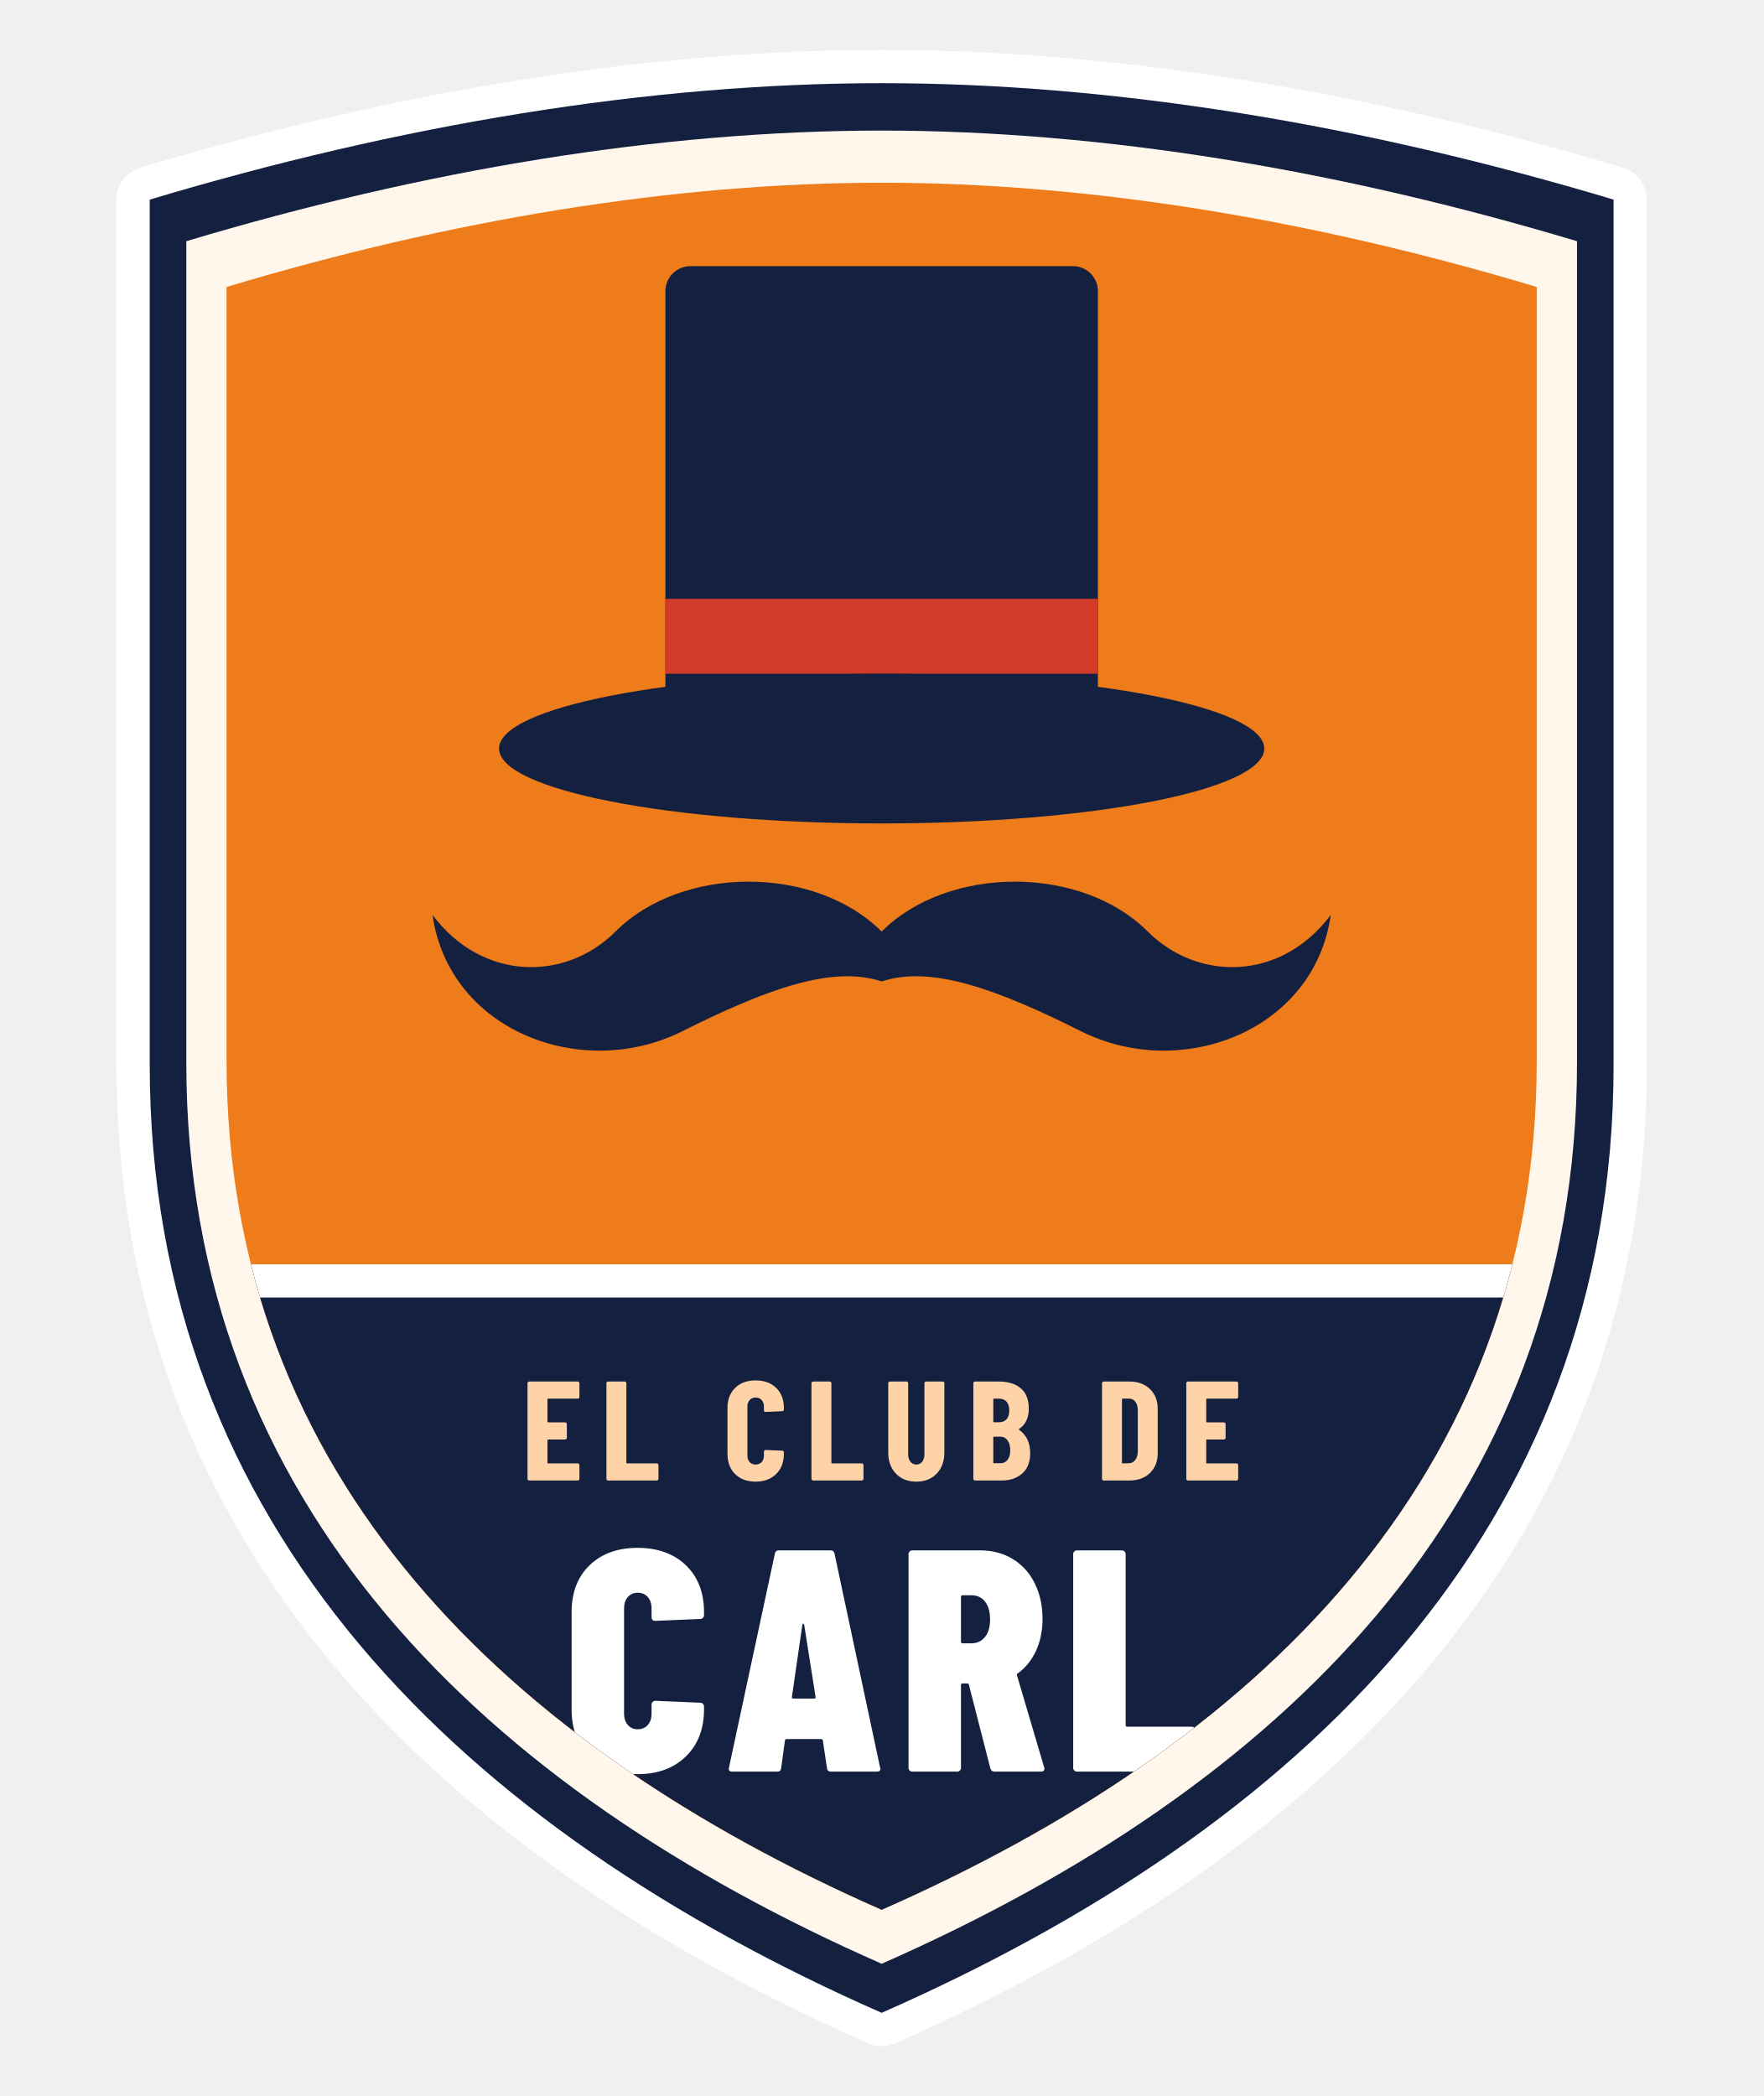
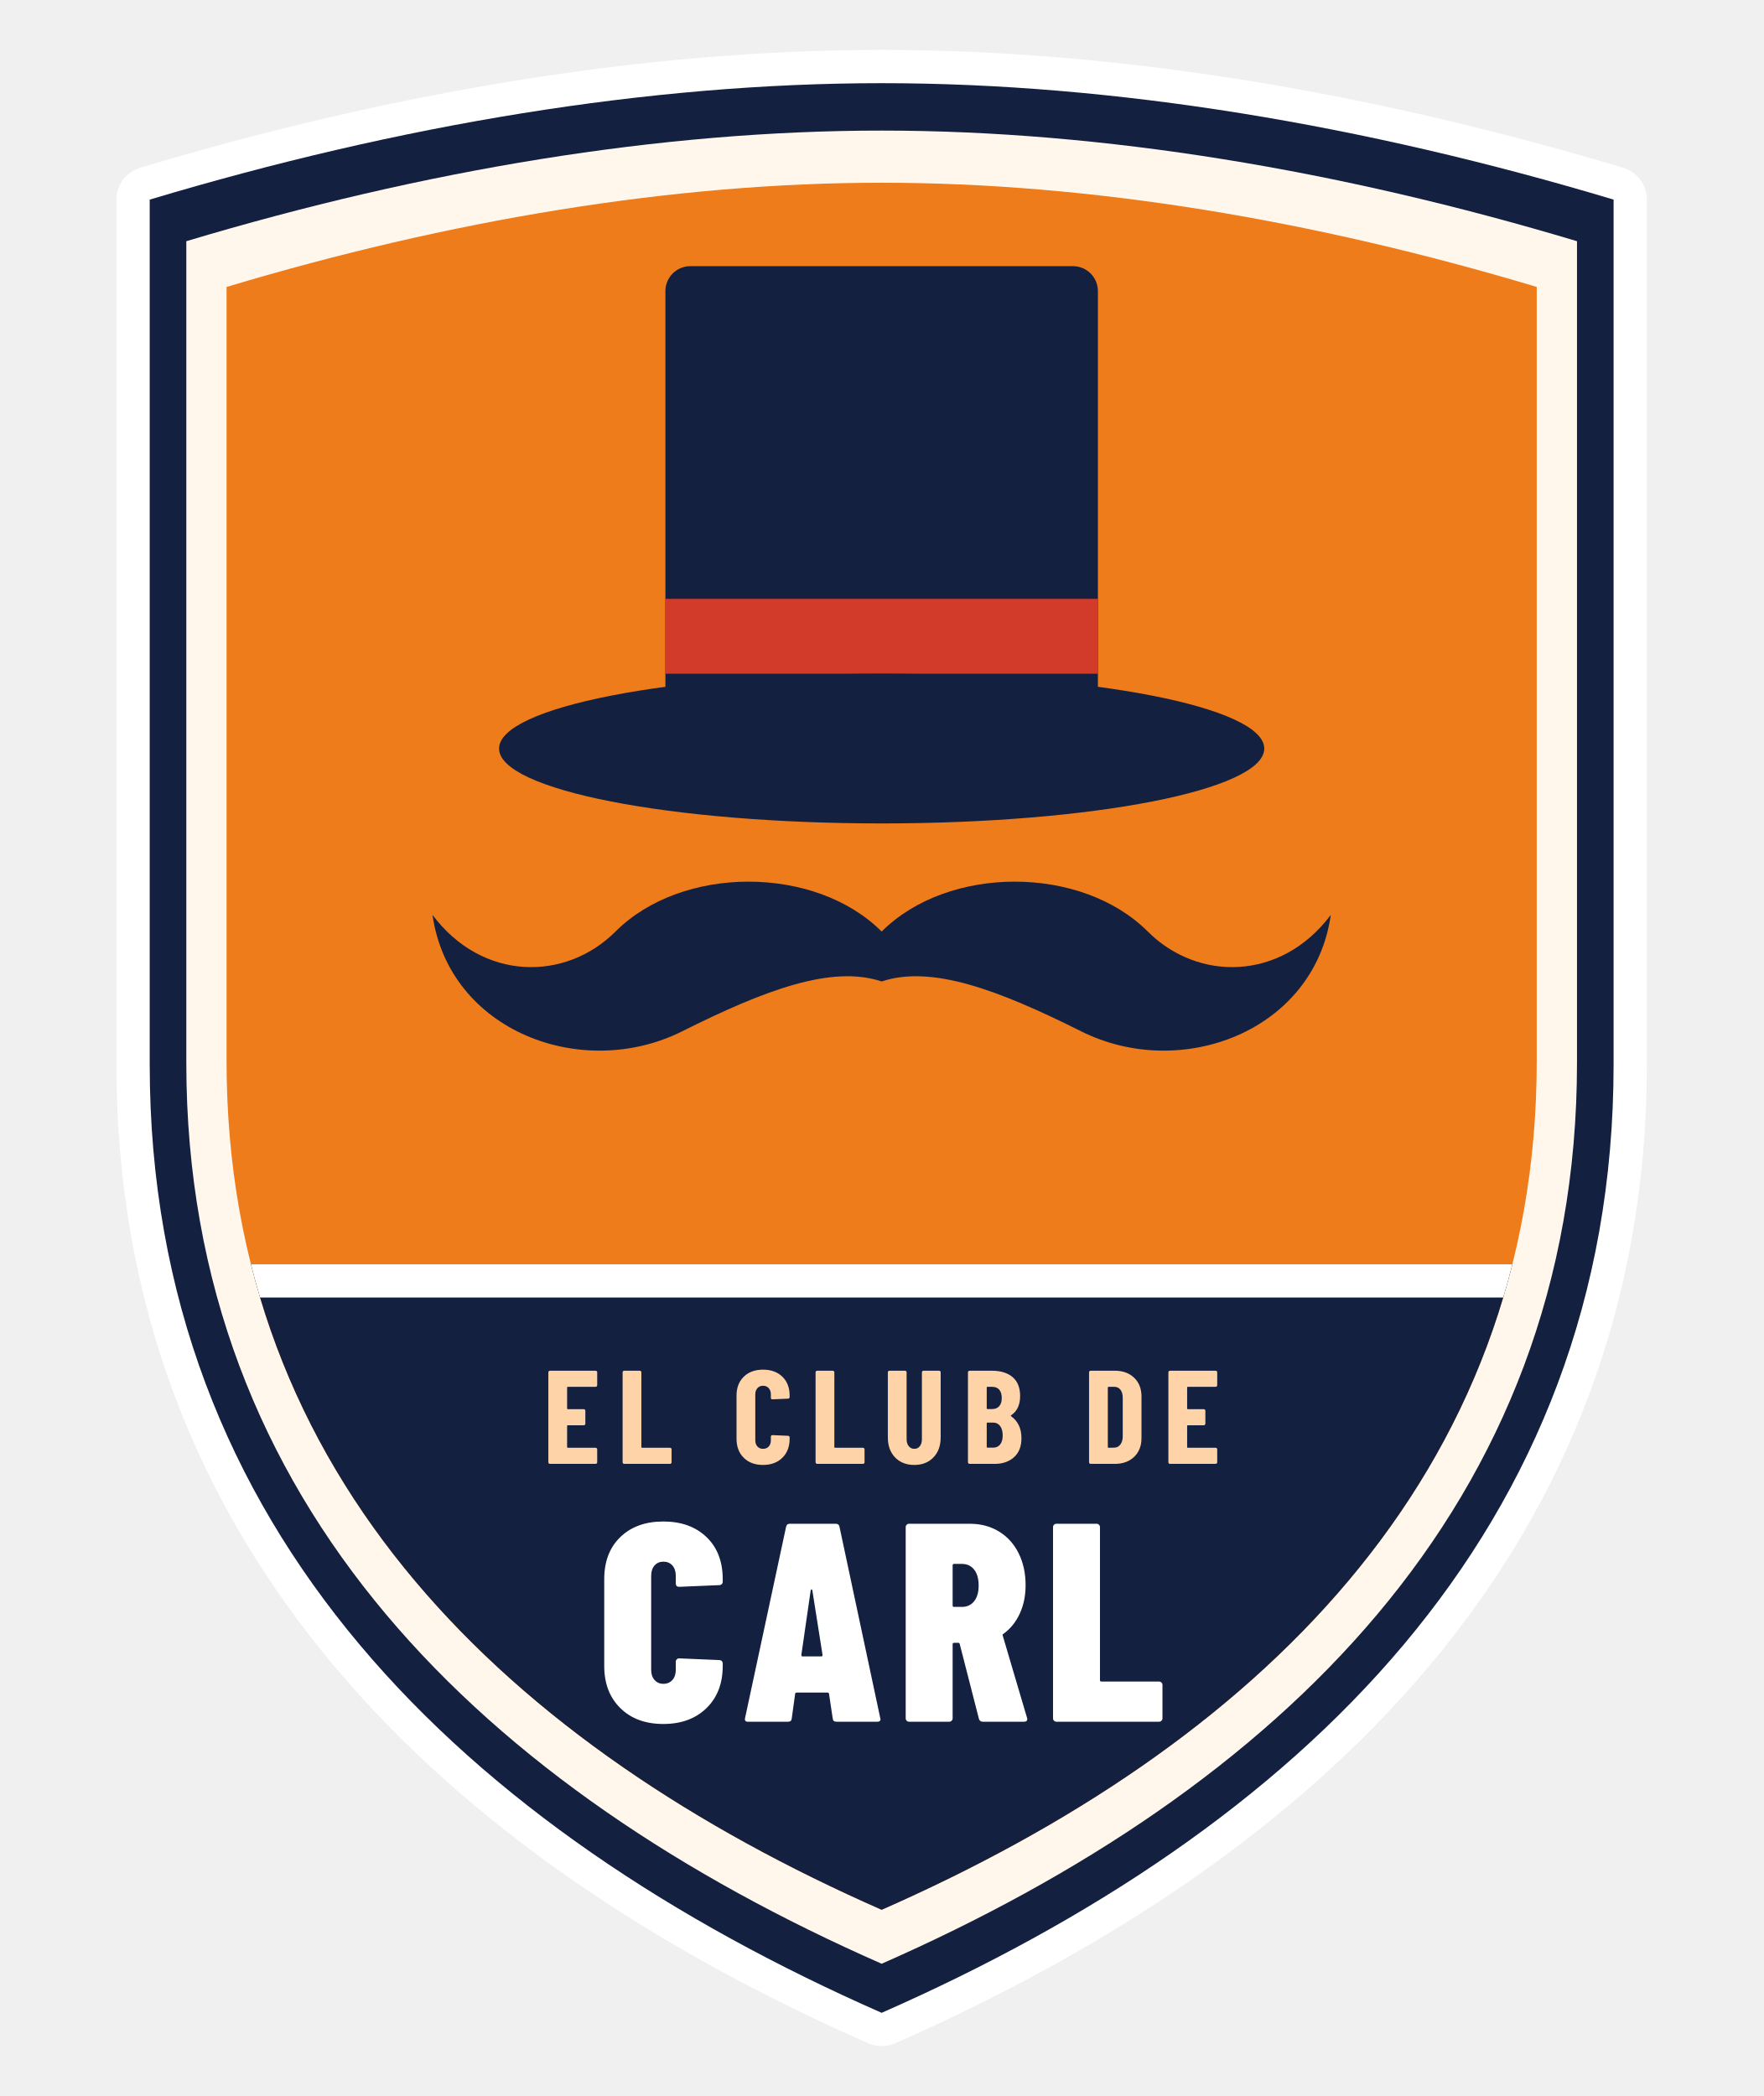
<svg xmlns="http://www.w3.org/2000/svg" viewBox="-6 -6 212 252" width="212" height="252" role="img" aria-labelledby="t">
  <defs>
    <clipPath id="field">
      <path d="M100 4 C128 4 158 9 188 18 L188 122 C188 178 150 214 100 236 C50 214 12 178 12 122 L12 18 C42 9 72 4 100 4 Z" transform="translate(10.50 12.39) scale(0.895)" />
    </clipPath>
  </defs>
  <path d="M100 4 C128 4 158 9 188 18 L188 122 C188 178 150 214 100 236 C50 214 12 178 12 122 L12 18 C42 9 72 4 100 4 Z" fill="#ffffff" stroke="#ffffff" stroke-width="8" stroke-linejoin="round" />
  <path d="M100 4 C128 4 158 9 188 18 L188 122 C188 178 150 214 100 236 C50 214 12 178 12 122 L12 18 C42 9 72 4 100 4 Z" fill="#142040" />
  <path d="M100 4 C128 4 158 9 188 18 L188 122 C188 178 150 214 100 236 C50 214 12 178 12 122 L12 18 C42 9 72 4 100 4 Z" transform="translate(5.00 5.90) scale(0.95)" fill="#fff6ec" />
  <g clip-path="url(#field)">
    <rect width="200" height="240" fill="#ef7c1a" />
    <rect x="74" y="26" width="52" height="56" rx="3" fill="#142040" />
    <rect x="74" y="66" width="52" height="9" fill="#d23b2a" />
    <ellipse cx="100" cy="84" rx="46" ry="9" fill="#142040" />
    <path d="M100 106 C92 98 76 98 68 106 C62 112 52 112 46 104 C48 118 64 124 76 118 C86 113 94 110 100 112 C106 110 114 113 124 118 C136 124 152 118 154 104 C148 112 138 112 132 106 C124 98 108 98 100 106 Z" fill="#142040" />
    <rect x="0" y="146" width="200" height="94" fill="#142040" />
    <rect x="0" y="146" width="200" height="4" fill="#ffffff" />
-     <path d="M63.459 162.157H59.906Q59.821 162.157 59.821 162.242V164.928Q59.821 165.013 59.906 165.013H61.946Q62.031 165.013 62.09 165.072Q62.15 165.132 62.15 165.217V166.866Q62.15 166.951 62.09 167.01Q62.031 167.07 61.946 167.07H59.906Q59.821 167.07 59.821 167.155V169.858Q59.821 169.943 59.906 169.943H63.459Q63.544 169.943 63.603 170.002Q63.663 170.062 63.663 170.147V171.796Q63.663 171.881 63.603 171.94Q63.544 172.0 63.459 172.0H57.627Q57.542 172.0 57.483 171.94Q57.423 171.881 57.423 171.796V160.304Q57.423 160.219 57.483 160.159Q57.542 160.1 57.627 160.1H63.459Q63.544 160.1 63.603 160.159Q63.663 160.219 63.663 160.304V161.953Q63.663 162.038 63.603 162.098Q63.544 162.157 63.459 162.157Z M66.91 171.796V160.304Q66.91 160.219 66.969 160.159Q67.029 160.1 67.114 160.1H69.103Q69.188 160.1 69.247 160.159Q69.306 160.219 69.306 160.304V169.858Q69.306 169.943 69.392 169.943H72.962Q73.047 169.943 73.106 170.002Q73.166 170.062 73.166 170.147V171.796Q73.166 171.881 73.106 171.94Q73.047 172.0 72.962 172.0H67.114Q67.029 172.0 66.969 171.94Q66.91 171.881 66.91 171.796Z M81.462 168.787V163.279Q81.462 161.766 82.388 160.865Q83.314 159.964 84.844 159.964Q86.391 159.964 87.318 160.865Q88.245 161.766 88.245 163.279V163.466Q88.245 163.551 88.185 163.611Q88.126 163.67 88.04 163.67L86.052 163.755Q85.847 163.755 85.847 163.568V163.126Q85.847 162.633 85.576 162.327Q85.303 162.021 84.844 162.021Q84.403 162.021 84.13 162.327Q83.858 162.633 83.858 163.126V168.991Q83.858 169.484 84.13 169.781Q84.403 170.079 84.844 170.079Q85.303 170.079 85.576 169.781Q85.847 169.484 85.847 168.991V168.532Q85.847 168.447 85.907 168.387Q85.966 168.328 86.052 168.328L88.04 168.413Q88.126 168.413 88.185 168.473Q88.245 168.532 88.245 168.617V168.787Q88.245 170.317 87.309 171.226Q86.374 172.136 84.844 172.136Q83.314 172.136 82.388 171.226Q81.462 170.317 81.462 168.787Z M91.559 171.796V160.304Q91.559 160.219 91.619 160.159Q91.678 160.1 91.763 160.1H93.752Q93.837 160.1 93.897 160.159Q93.956 160.219 93.956 160.304V169.858Q93.956 169.943 94.041 169.943H97.611Q97.697 169.943 97.756 170.002Q97.816 170.062 97.816 170.147V171.796Q97.816 171.881 97.756 171.94Q97.697 172.0 97.611 172.0H91.763Q91.678 172.0 91.619 171.94Q91.559 171.881 91.559 171.796Z M100.791 168.617V160.304Q100.791 160.219 100.85 160.159Q100.91 160.1 100.995 160.1H102.984Q103.069 160.1 103.128 160.159Q103.188 160.219 103.188 160.304V168.855Q103.188 169.399 103.46 169.739Q103.732 170.079 104.174 170.079Q104.616 170.079 104.879 169.739Q105.143 169.399 105.143 168.855V160.304Q105.143 160.219 105.202 160.159Q105.262 160.1 105.347 160.1H107.336Q107.421 160.1 107.48 160.159Q107.54 160.219 107.54 160.304V168.617Q107.54 170.215 106.613 171.175Q105.687 172.136 104.174 172.136Q102.644 172.136 101.717 171.175Q100.791 170.215 100.791 168.617Z M114.442 172.0H111.228Q111.144 172.0 111.084 171.94Q111.025 171.881 111.025 171.796V160.304Q111.025 160.219 111.084 160.159Q111.144 160.1 111.228 160.1H114.067Q115.767 160.1 116.728 160.916Q117.689 161.732 117.689 163.347Q117.689 165.03 116.532 165.795Q116.465 165.846 116.516 165.897Q117.858 166.849 117.858 168.719Q117.858 170.3 116.906 171.15Q115.954 172.0 114.442 172.0ZM113.421 162.242V164.911Q113.421 164.996 113.507 164.996H114.118Q114.697 164.996 115.019 164.63Q115.343 164.265 115.343 163.602Q115.343 162.905 115.028 162.531Q114.713 162.157 114.118 162.157H113.507Q113.421 162.157 113.421 162.242ZM115.462 168.362Q115.462 167.614 115.138 167.172Q114.816 166.73 114.272 166.73H113.507Q113.421 166.73 113.421 166.815V169.841Q113.421 169.926 113.507 169.926H114.254Q114.816 169.926 115.138 169.518Q115.462 169.11 115.462 168.362Z M126.495 171.796V160.304Q126.495 160.219 126.554 160.159Q126.614 160.1 126.698 160.1H129.775Q131.322 160.1 132.257 161.001Q133.192 161.902 133.192 163.398V168.702Q133.192 170.198 132.257 171.099Q131.322 172.0 129.775 172.0H126.698Q126.614 172.0 126.554 171.94Q126.495 171.881 126.495 171.796ZM128.976 169.943 129.742 169.926Q130.201 169.909 130.49 169.535Q130.779 169.161 130.796 168.549V163.551Q130.796 162.905 130.507 162.531Q130.218 162.157 129.725 162.157H128.976Q128.892 162.157 128.892 162.242V169.858Q128.892 169.943 128.976 169.943Z M142.661 162.157H139.108Q139.024 162.157 139.024 162.242V164.928Q139.024 165.013 139.108 165.013H141.149Q141.233 165.013 141.293 165.072Q141.352 165.132 141.352 165.217V166.866Q141.352 166.951 141.293 167.01Q141.233 167.07 141.149 167.07H139.108Q139.024 167.07 139.024 167.155V169.858Q139.024 169.943 139.108 169.943H142.661Q142.746 169.943 142.806 170.002Q142.865 170.062 142.865 170.147V171.796Q142.865 171.881 142.806 171.94Q142.746 172.0 142.661 172.0H136.831Q136.745 172.0 136.686 171.94Q136.626 171.881 136.626 171.796V160.304Q136.626 160.219 136.686 160.159Q136.745 160.1 136.831 160.1H142.661Q142.746 160.1 142.806 160.159Q142.865 160.219 142.865 160.304V161.953Q142.865 162.038 142.806 162.098Q142.746 162.157 142.661 162.157Z" fill="#ffd3a8" />
-     <path d="M62.722 199.514V187.848Q62.722 184.276 64.888 182.186Q67.054 180.096 70.664 180.096Q74.274 180.096 76.459 182.186Q78.644 184.276 78.644 187.848V188.19Q78.644 188.38 78.511 188.513Q78.378 188.646 78.188 188.646L72.792 188.874Q72.336 188.874 72.336 188.418V187.392Q72.336 186.518 71.88 186.005Q71.424 185.492 70.664 185.492Q69.942 185.492 69.486 186.005Q69.03 186.518 69.03 187.392V200.046Q69.03 200.882 69.486 201.395Q69.942 201.908 70.664 201.908Q71.424 201.908 71.88 201.395Q72.336 200.882 72.336 200.046V198.944Q72.336 198.754 72.469 198.621Q72.602 198.488 72.792 198.488L78.188 198.716Q78.378 198.716 78.511 198.849Q78.644 198.982 78.644 199.172V199.514Q78.644 203.048 76.459 205.176Q74.274 207.304 70.664 207.304Q67.054 207.304 64.888 205.176Q62.722 203.048 62.722 199.514Z M93.426 206.582 92.932 203.276Q92.932 203.086 92.704 203.086H88.6Q88.372 203.086 88.372 203.276L87.916 206.582Q87.878 207.0 87.422 207.0H82.026Q81.532 207.0 81.646 206.506L87.156 180.818Q87.232 180.4 87.65 180.4H93.844Q94.262 180.4 94.338 180.818L99.81 206.506L99.848 206.658Q99.848 207.0 99.43 207.0H93.92Q93.464 207.0 93.426 206.582ZM89.36 198.222H91.906Q92.058 198.222 92.058 198.032L90.69 189.368Q90.652 189.216 90.576 189.216Q90.5 189.216 90.462 189.368L89.208 198.032Q89.208 198.222 89.36 198.222Z M113.072 206.62 110.488 196.55Q110.45 196.398 110.298 196.398H109.728Q109.538 196.398 109.538 196.588V206.544Q109.538 206.734 109.405 206.867Q109.272 207.0 109.082 207.0H103.686Q103.496 207.0 103.363 206.867Q103.23 206.734 103.23 206.544V180.856Q103.23 180.666 103.363 180.533Q103.496 180.4 103.686 180.4H111.856Q114.06 180.4 115.77 181.445Q117.48 182.49 118.411 184.371Q119.342 186.252 119.342 188.646Q119.342 190.774 118.563 192.465Q117.784 194.156 116.378 195.182Q116.302 195.22 116.264 195.277Q116.226 195.334 116.264 195.41L119.532 206.468L119.57 206.62Q119.57 207.0 119.152 207.0H113.604Q113.186 207.0 113.072 206.62ZM109.538 185.986V191.382Q109.538 191.572 109.728 191.572H110.792Q111.818 191.572 112.426 190.812Q113.034 190.052 113.034 188.722Q113.034 187.316 112.426 186.556Q111.818 185.796 110.792 185.796H109.728Q109.538 185.796 109.538 185.986Z M123.028 206.544V180.856Q123.028 180.666 123.161 180.533Q123.294 180.4 123.484 180.4H128.88Q129.07 180.4 129.203 180.533Q129.336 180.666 129.336 180.856V201.414Q129.336 201.604 129.526 201.604H137.278Q137.468 201.604 137.601 201.737Q137.734 201.87 137.734 202.06V206.544Q137.734 206.734 137.601 206.867Q137.468 207.0 137.278 207.0H123.484Q123.294 207.0 123.161 206.867Q123.028 206.734 123.028 206.544Z" fill="#ffffff" />
+     <path d="M65.608 160.736H62.264Q62.184 160.736 62.184 160.816V163.344Q62.184 163.424 62.264 163.424H64.184Q64.264 163.424 64.32 163.48Q64.376 163.536 64.376 163.616V165.168Q64.376 165.248 64.32 165.304Q64.264 165.36 64.184 165.36H62.264Q62.184 165.36 62.184 165.44V167.984Q62.184 168.064 62.264 168.064H65.608Q65.688 168.064 65.744 168.12Q65.8 168.176 65.8 168.256V169.808Q65.8 169.888 65.744 169.944Q65.688 170.0 65.608 170.0H60.12Q60.04 170.0 59.984 169.944Q59.928 169.888 59.928 169.808V158.992Q59.928 158.912 59.984 158.856Q60.04 158.8 60.12 158.8H65.608Q65.688 158.8 65.744 158.856Q65.8 158.912 65.8 158.992V160.544Q65.8 160.624 65.744 160.68Q65.688 160.736 65.608 160.736Z M68.856 169.808V158.992Q68.856 158.912 68.912 158.856Q68.968 158.8 69.048 158.8H70.92Q71.0 158.8 71.056 158.856Q71.112 158.912 71.112 158.992V167.984Q71.112 168.064 71.192 168.064H74.552Q74.632 168.064 74.688 168.12Q74.744 168.176 74.744 168.256V169.808Q74.744 169.888 74.688 169.944Q74.632 170.0 74.552 170.0H69.048Q68.968 170.0 68.912 169.944Q68.856 169.888 68.856 169.808Z M82.552 166.976V161.792Q82.552 160.368 83.424 159.52Q84.296 158.672 85.736 158.672Q87.192 158.672 88.064 159.52Q88.936 160.368 88.936 161.792V161.968Q88.936 162.048 88.88 162.104Q88.824 162.16 88.744 162.16L86.872 162.24Q86.68 162.24 86.68 162.064V161.648Q86.68 161.184 86.424 160.896Q86.168 160.608 85.736 160.608Q85.32 160.608 85.064 160.896Q84.808 161.184 84.808 161.648V167.168Q84.808 167.632 85.064 167.912Q85.32 168.192 85.736 168.192Q86.168 168.192 86.424 167.912Q86.68 167.632 86.68 167.168V166.736Q86.68 166.656 86.736 166.6Q86.792 166.544 86.872 166.544L88.744 166.624Q88.824 166.624 88.88 166.68Q88.936 166.736 88.936 166.816V166.976Q88.936 168.416 88.056 169.272Q87.176 170.128 85.736 170.128Q84.296 170.128 83.424 169.272Q82.552 168.416 82.552 166.976Z M92.056 169.808V158.992Q92.056 158.912 92.112 158.856Q92.168 158.8 92.248 158.8H94.12Q94.2 158.8 94.256 158.856Q94.312 158.912 94.312 158.992V167.984Q94.312 168.064 94.392 168.064H97.752Q97.832 168.064 97.888 168.12Q97.944 168.176 97.944 168.256V169.808Q97.944 169.888 97.888 169.944Q97.832 170.0 97.752 170.0H92.248Q92.168 170.0 92.112 169.944Q92.056 169.888 92.056 169.808Z M100.744 166.816V158.992Q100.744 158.912 100.8 158.856Q100.856 158.8 100.936 158.8H102.808Q102.888 158.8 102.944 158.856Q103.0 158.912 103.0 158.992V167.04Q103.0 167.552 103.256 167.872Q103.512 168.192 103.928 168.192Q104.344 168.192 104.592 167.872Q104.84 167.552 104.84 167.04V158.992Q104.84 158.912 104.896 158.856Q104.952 158.8 105.032 158.8H106.904Q106.984 158.8 107.04 158.856Q107.096 158.912 107.096 158.992V166.816Q107.096 168.32 106.224 169.224Q105.352 170.128 103.928 170.128Q102.488 170.128 101.616 169.224Q100.744 168.32 100.744 166.816Z M113.592 170.0H110.568Q110.488 170.0 110.432 169.944Q110.376 169.888 110.376 169.808V158.992Q110.376 158.912 110.432 158.856Q110.488 158.8 110.568 158.8H113.24Q114.84 158.8 115.744 159.568Q116.648 160.336 116.648 161.856Q116.648 163.44 115.56 164.16Q115.496 164.208 115.544 164.256Q116.808 165.152 116.808 166.912Q116.808 168.4 115.912 169.2Q115.016 170.0 113.592 170.0ZM112.632 160.816V163.328Q112.632 163.408 112.712 163.408H113.288Q113.832 163.408 114.136 163.064Q114.44 162.72 114.44 162.096Q114.44 161.44 114.144 161.088Q113.848 160.736 113.288 160.736H112.712Q112.632 160.736 112.632 160.816ZM114.552 166.576Q114.552 165.872 114.248 165.456Q113.944 165.04 113.432 165.04H112.712Q112.632 165.04 112.632 165.12V167.968Q112.632 168.048 112.712 168.048H113.416Q113.944 168.048 114.248 167.664Q114.552 167.28 114.552 166.576Z M124.936 169.808V158.992Q124.936 158.912 124.992 158.856Q125.048 158.8 125.128 158.8H128.024Q129.48 158.8 130.36 159.648Q131.24 160.496 131.24 161.904V166.896Q131.24 168.304 130.36 169.152Q129.48 170.0 128.024 170.0H125.128Q125.048 170.0 124.992 169.944Q124.936 169.888 124.936 169.808ZM127.272 168.064 127.992 168.048Q128.424 168.032 128.696 167.68Q128.968 167.328 128.984 166.752V162.048Q128.984 161.44 128.712 161.088Q128.44 160.736 127.976 160.736H127.272Q127.192 160.736 127.192 160.816V167.984Q127.192 168.064 127.272 168.064Z M140.152 160.736H136.808Q136.728 160.736 136.728 160.816V163.344Q136.728 163.424 136.808 163.424H138.728Q138.808 163.424 138.864 163.48Q138.92 163.536 138.92 163.616V165.168Q138.92 165.248 138.864 165.304Q138.808 165.36 138.728 165.36H136.808Q136.728 165.36 136.728 165.44V167.984Q136.728 168.064 136.808 168.064H140.152Q140.232 168.064 140.288 168.12Q140.344 168.176 140.344 168.256V169.808Q140.344 169.888 140.288 169.944Q140.232 170.0 140.152 170.0H134.664Q134.584 170.0 134.528 169.944Q134.472 169.888 134.472 169.808V158.992Q134.472 158.912 134.528 158.856Q134.584 158.8 134.664 158.8H140.152Q140.232 158.8 140.288 158.856Q140.344 158.912 140.344 158.992V160.544Q140.344 160.624 140.288 160.68Q140.232 160.736 140.152 160.736Z" fill="#ffd3a8" />
+     <path d="M66.646 194.302V183.864Q66.646 180.668 68.584 178.798Q70.522 176.928 73.752 176.928Q76.982 176.928 78.937 178.798Q80.892 180.668 80.892 183.864V184.17Q80.892 184.34 80.773 184.459Q80.654 184.578 80.484 184.578L75.656 184.782Q75.248 184.782 75.248 184.374V183.456Q75.248 182.674 74.84 182.215Q74.432 181.756 73.752 181.756Q73.106 181.756 72.698 182.215Q72.29 182.674 72.29 183.456V194.778Q72.29 195.526 72.698 195.985Q73.106 196.444 73.752 196.444Q74.432 196.444 74.84 195.985Q75.248 195.526 75.248 194.778V193.792Q75.248 193.622 75.367 193.503Q75.486 193.384 75.656 193.384L80.484 193.588Q80.654 193.588 80.773 193.707Q80.892 193.826 80.892 193.996V194.302Q80.892 197.464 78.937 199.368Q76.982 201.272 73.752 201.272Q70.522 201.272 68.584 199.368Q66.646 197.464 66.646 194.302Z M94.118 200.626 93.676 197.668Q93.676 197.498 93.472 197.498H89.8Q89.596 197.498 89.596 197.668L89.188 200.626Q89.154 201.0 88.746 201.0H83.918Q83.476 201.0 83.578 200.558L88.508 177.574Q88.576 177.2 88.95 177.2H94.492Q94.866 177.2 94.934 177.574L99.83 200.558L99.864 200.694Q99.864 201.0 99.49 201.0H94.56Q94.152 201.0 94.118 200.626ZM90.48 193.146H92.758Q92.894 193.146 92.894 192.976L91.67 185.224Q91.636 185.088 91.568 185.088Q91.5 185.088 91.466 185.224L90.344 192.976Q90.344 193.146 90.48 193.146Z M111.696 200.66 109.384 191.65Q109.35 191.514 109.214 191.514H108.704Q108.534 191.514 108.534 191.684V200.592Q108.534 200.762 108.415 200.881Q108.296 201.0 108.126 201.0H103.298Q103.128 201.0 103.009 200.881Q102.89 200.762 102.89 200.592V177.608Q102.89 177.438 103.009 177.319Q103.128 177.2 103.298 177.2H110.608Q112.58 177.2 114.11 178.135Q115.64 179.07 116.473 180.753Q117.306 182.436 117.306 184.578Q117.306 186.482 116.609 187.995Q115.912 189.508 114.654 190.426Q114.586 190.46 114.552 190.511Q114.518 190.562 114.552 190.63L117.476 200.524L117.51 200.66Q117.51 201.0 117.136 201.0H112.172Q111.798 201.0 111.696 200.66ZM108.534 182.198V187.026Q108.534 187.196 108.704 187.196H109.656Q110.574 187.196 111.118 186.516Q111.662 185.836 111.662 184.646Q111.662 183.388 111.118 182.708Q110.574 182.028 109.656 182.028H108.704Q108.534 182.028 108.534 182.198Z M120.604 200.592V177.608Q120.604 177.438 120.723 177.319Q120.842 177.2 121.012 177.2H125.84Q126.01 177.2 126.129 177.319Q126.248 177.438 126.248 177.608V196.002Q126.248 196.172 126.418 196.172H133.354Q133.524 196.172 133.643 196.291Q133.762 196.41 133.762 196.58V200.592Q133.762 200.762 133.643 200.881Q133.524 201.0 133.354 201.0H121.012Q120.842 201.0 120.723 200.881Q120.604 200.762 120.604 200.592Z" fill="#ffffff" />
  </g>
</svg>
